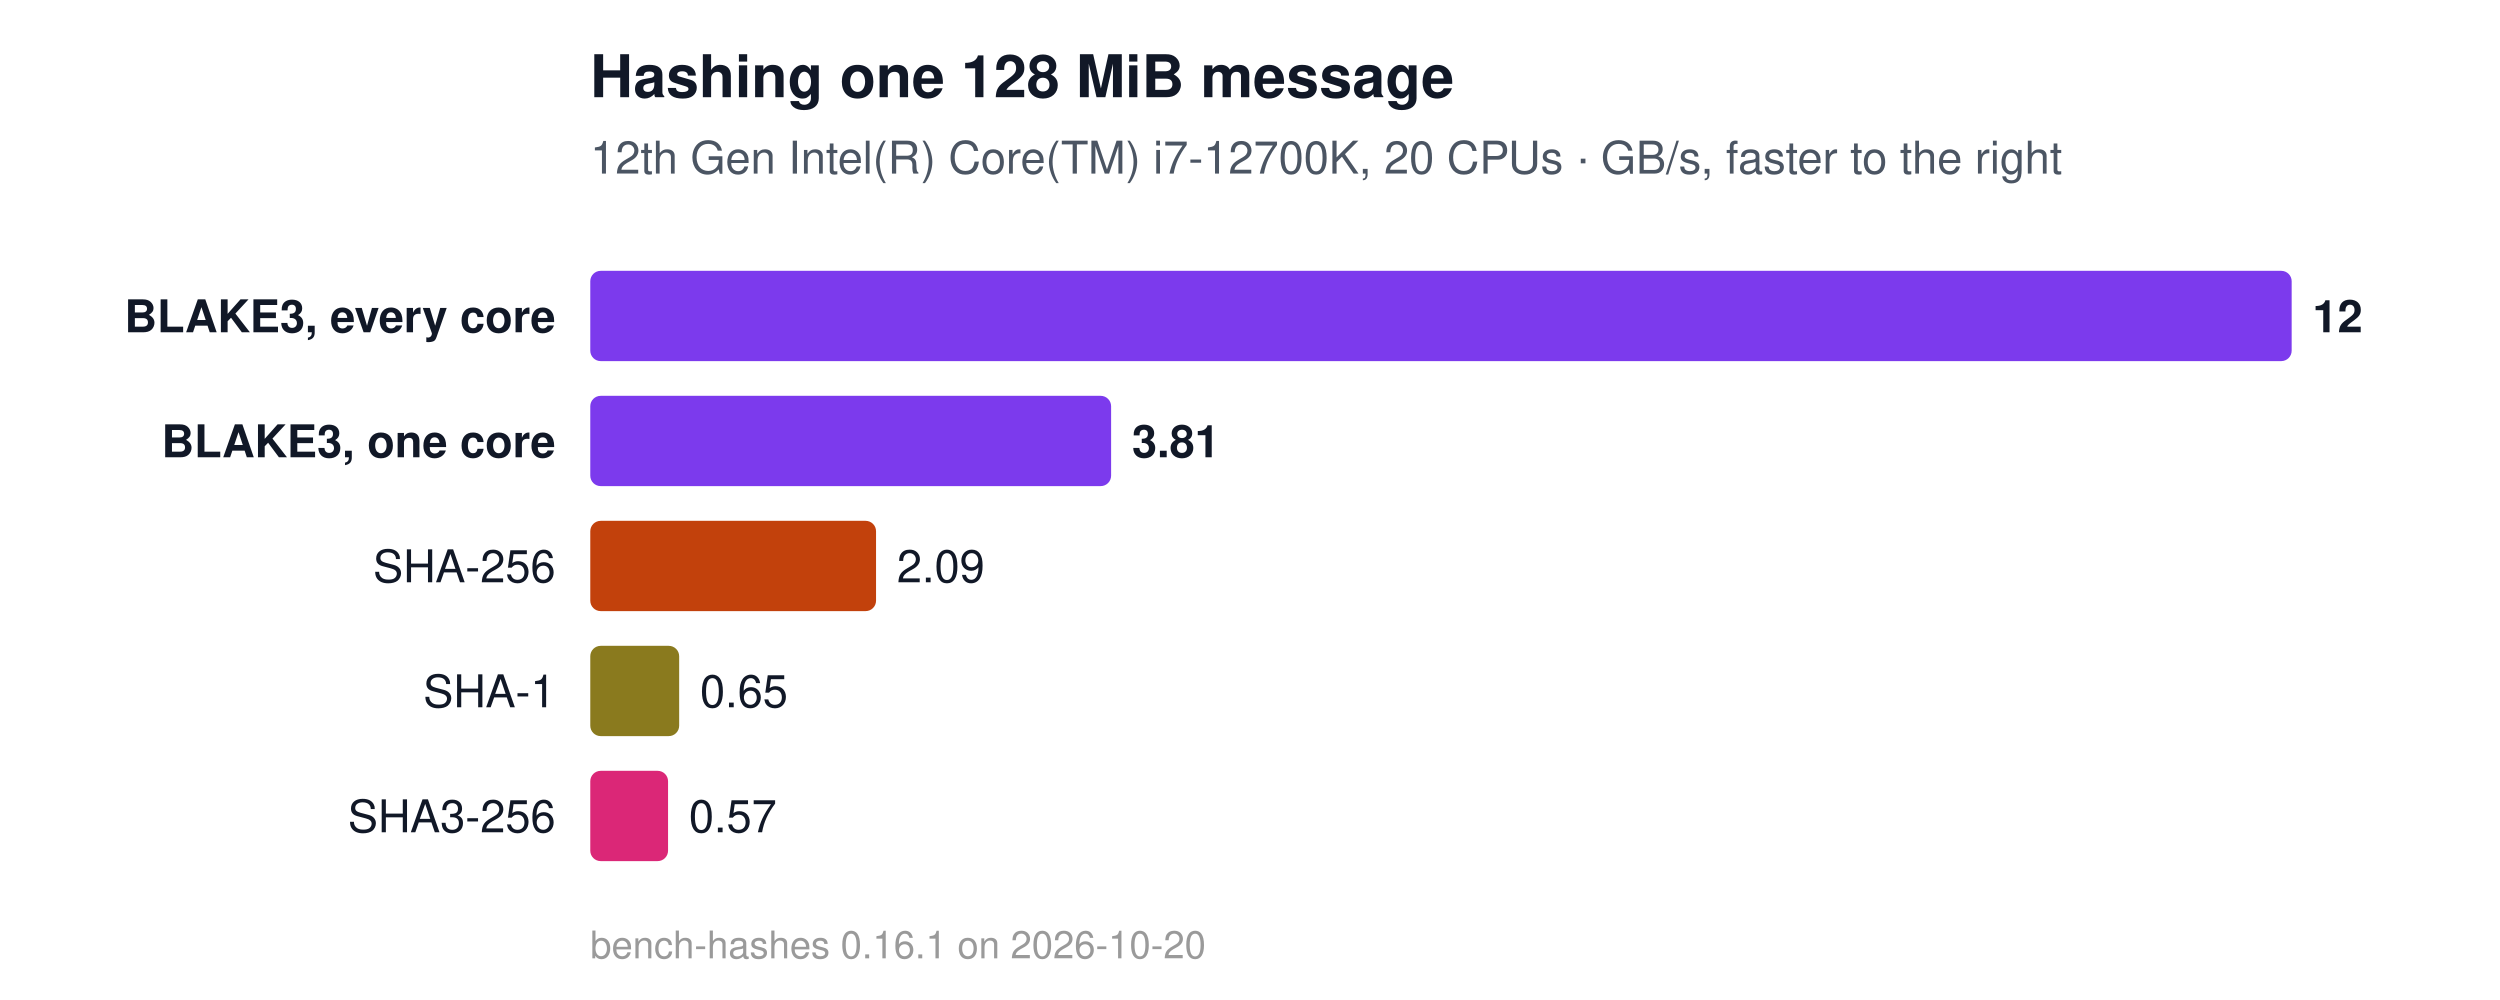
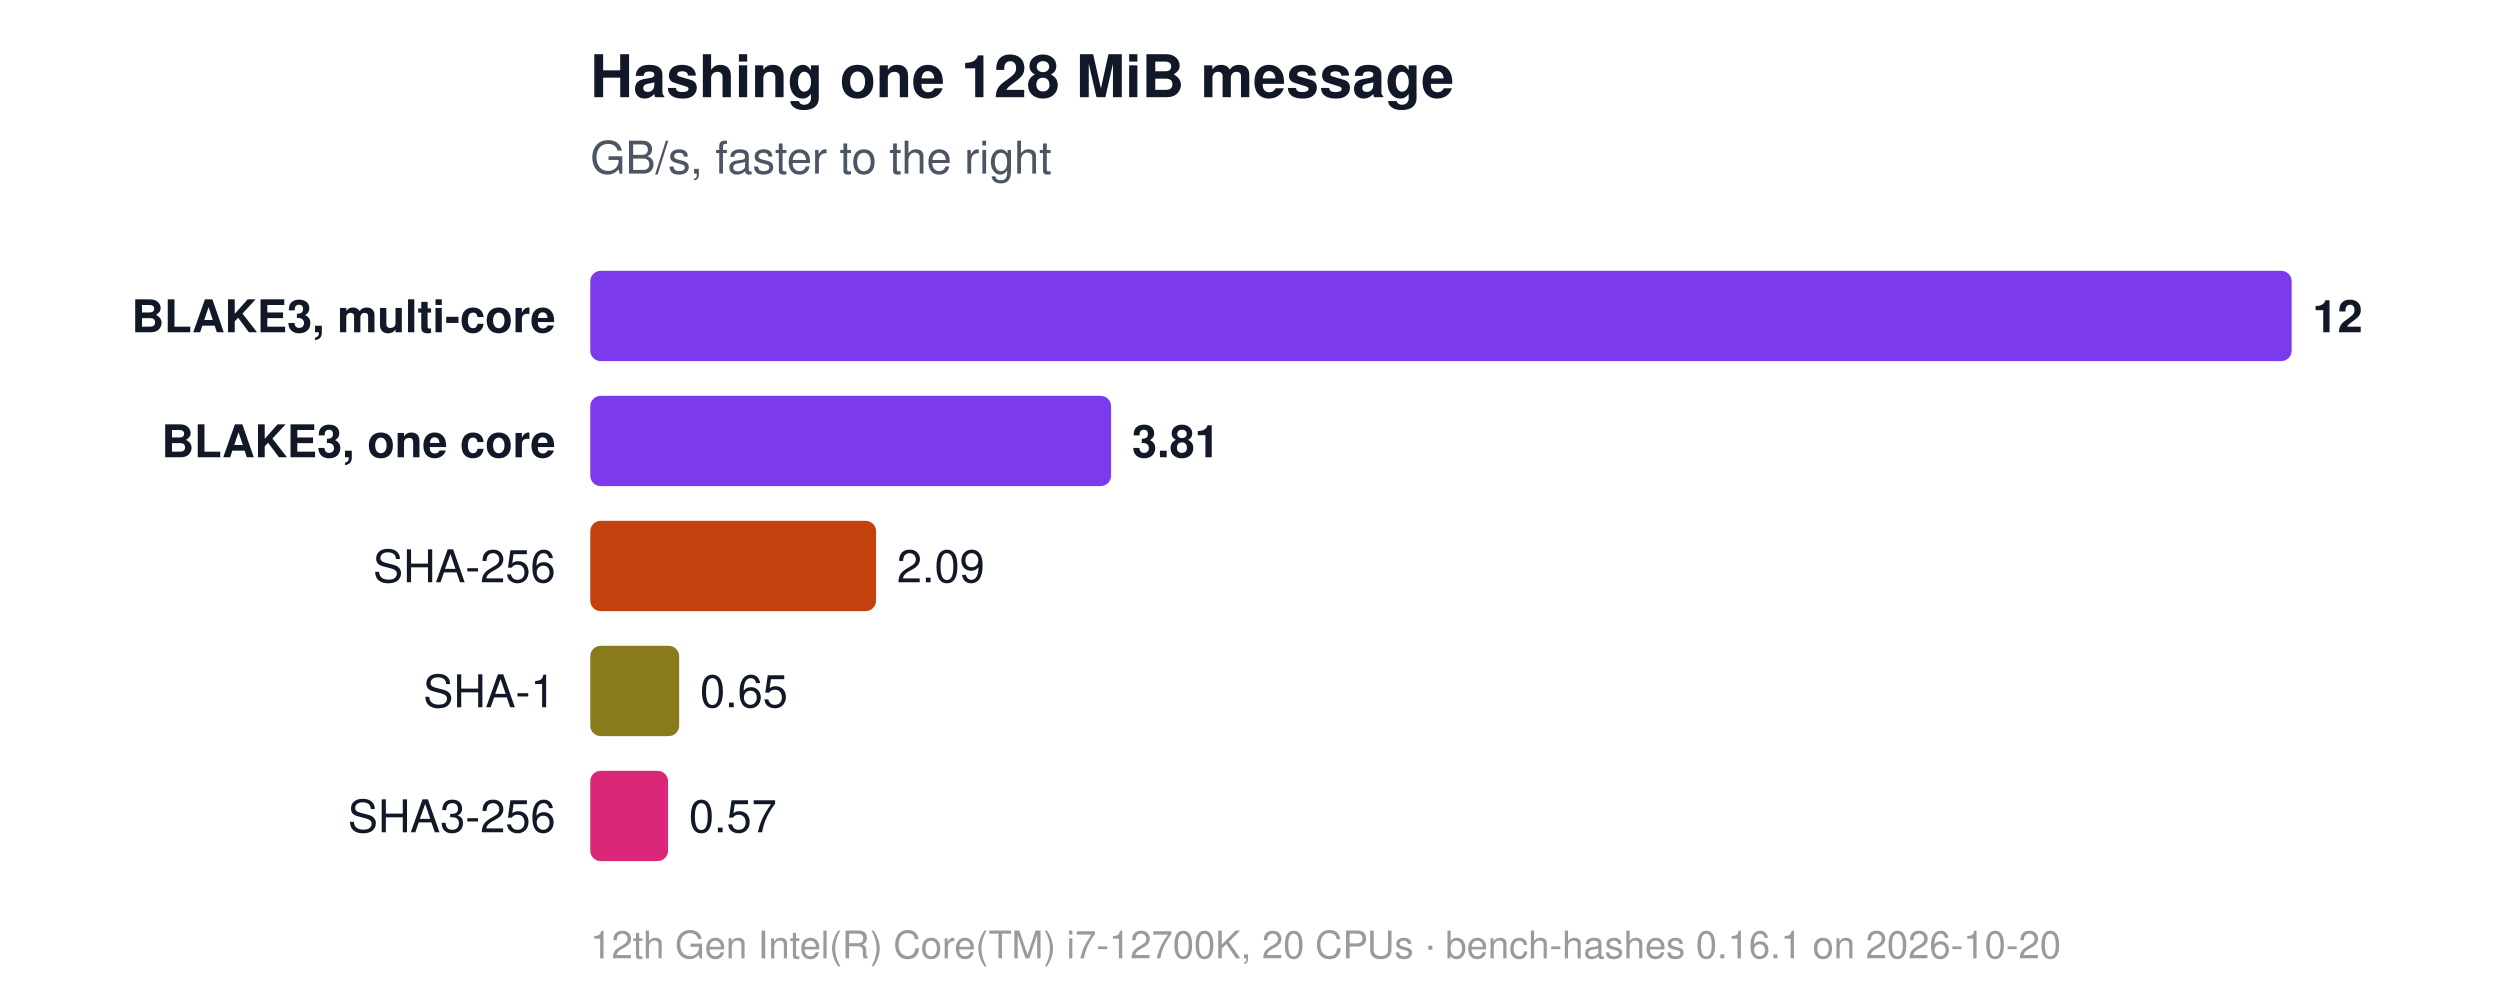
<svg xmlns="http://www.w3.org/2000/svg" width="720" height="288" viewBox="0 0 720 288" font-family="-apple-system, BlinkMacSystemFont, 'Segoe UI', Helvetica, Arial, sans-serif">
  <rect width="720" height="288" fill="#ffffff" />
  <text x="170" y="28" font-size="17" font-weight="600" fill="#111827">Hashing one 128 MiB message</text>
-   <text x="170" y="50" font-size="13" fill="#4b5563">12th Gen Intel(R) Core(TM) i7-12700K, 20 CPUs · GB/s, faster to the right</text>
-   <text x="160" y="95.7" font-size="13" fill="#111827" text-anchor="end" font-weight="600">BLAKE3, every core</text>
+   <text x="170" y="50" font-size="13" fill="#4b5563">GB/s, faster to the right</text>
+   <text x="160" y="95.7" font-size="13" fill="#111827" text-anchor="end" font-weight="600">BLAKE3, multi-core</text>
  <rect x="170" y="78" width="490.0" height="26" rx="3" fill="#7c3aed" />
  <text x="666.0" y="95.7" font-size="13" fill="#111827" font-weight="600">12</text>
  <text x="160" y="131.7" font-size="13" fill="#111827" text-anchor="end" font-weight="600">BLAKE3, one core</text>
  <rect x="170" y="114" width="150.0" height="26" rx="3" fill="#7c3aed" />
  <text x="326.0" y="131.7" font-size="13" fill="#111827" font-weight="600">3.81</text>
  <text x="160" y="167.7" font-size="13" fill="#111827" text-anchor="end">SHA-256</text>
  <rect x="170" y="150" width="82.3" height="26" rx="3" fill="#c2410c" />
  <text x="258.3" y="167.7" font-size="13" fill="#111827">2.09</text>
  <text x="160" y="203.7" font-size="13" fill="#111827" text-anchor="end">SHA-1</text>
  <rect x="170" y="186" width="25.6" height="26" rx="3" fill="#8a7a1e" />
  <text x="201.6" y="203.7" font-size="13" fill="#111827">0.65</text>
  <text x="160" y="239.7" font-size="13" fill="#111827" text-anchor="end">SHA3-256</text>
  <rect x="170" y="222" width="22.4" height="26" rx="3" fill="#db2777" />
  <text x="198.4" y="239.7" font-size="13" fill="#111827">0.57</text>
-   <text x="170" y="276.0" font-size="11" fill="#9a9a9a">bench-hashes 0.16.1 on 2026-10-20</text>
+   <text x="170" y="276.0" font-size="11" fill="#9a9a9a">12th Gen Intel(R) Core(TM) i7-12700K, 20 CPUs · bench-hashes 0.16.1 on 2026-10-20</text>
</svg>
